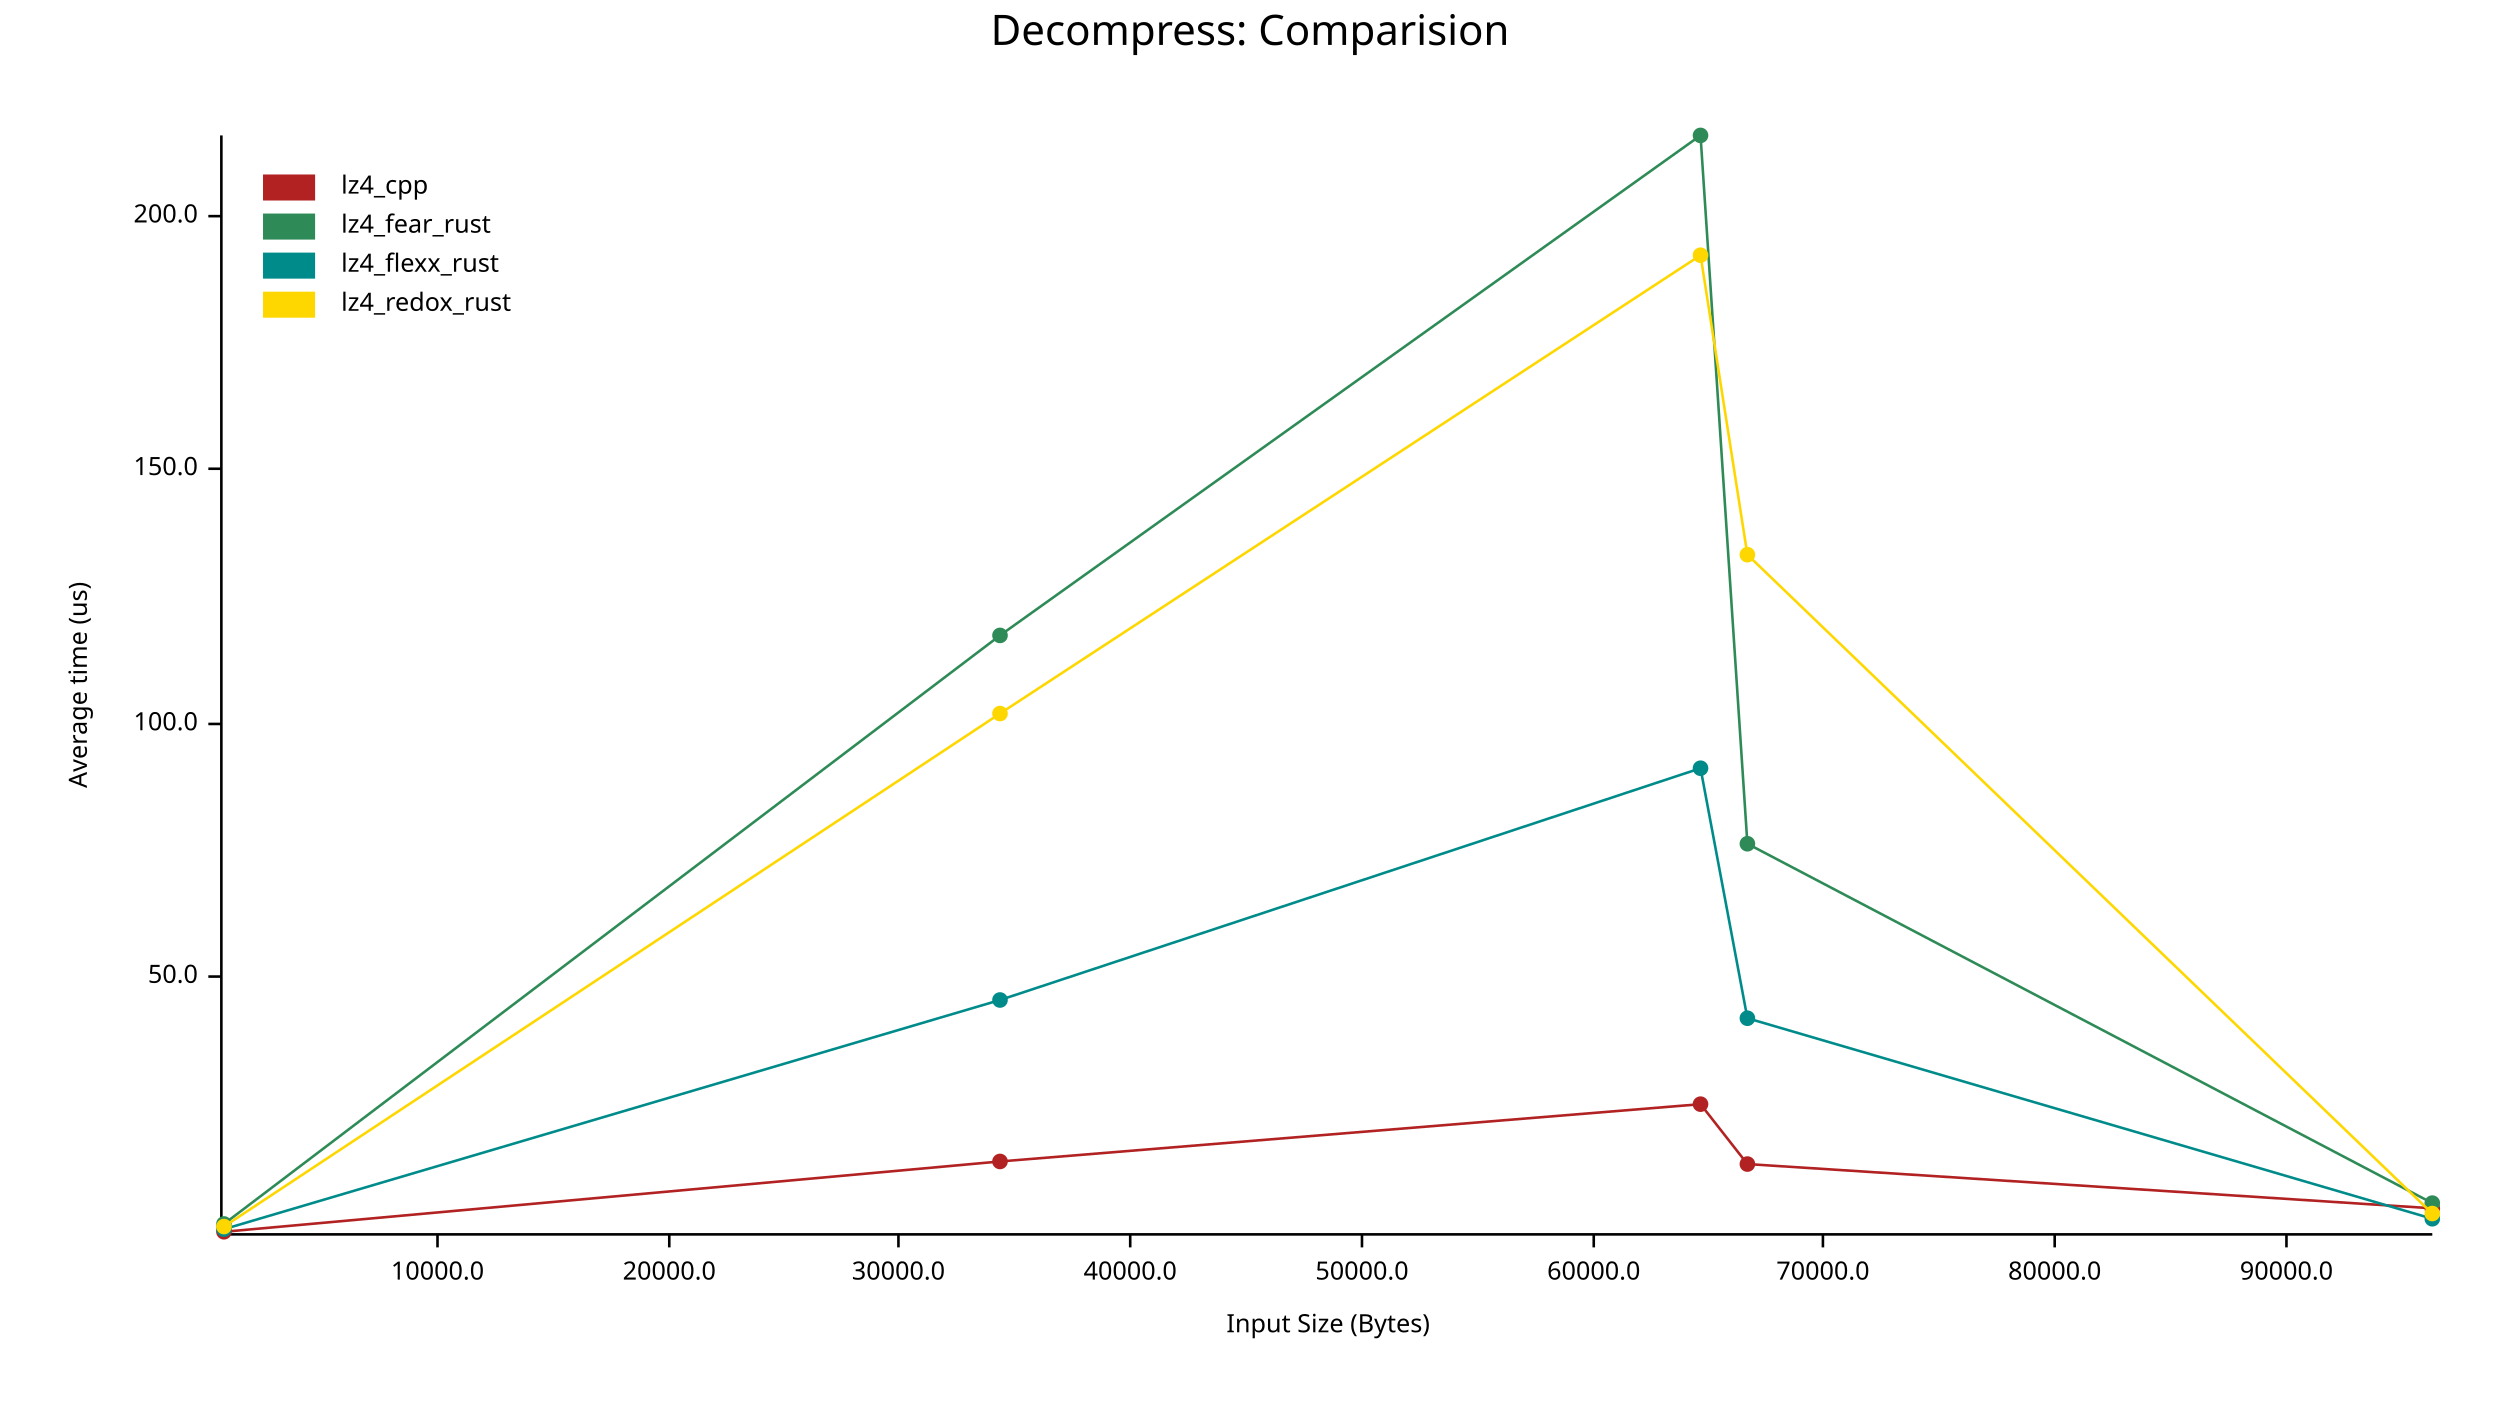
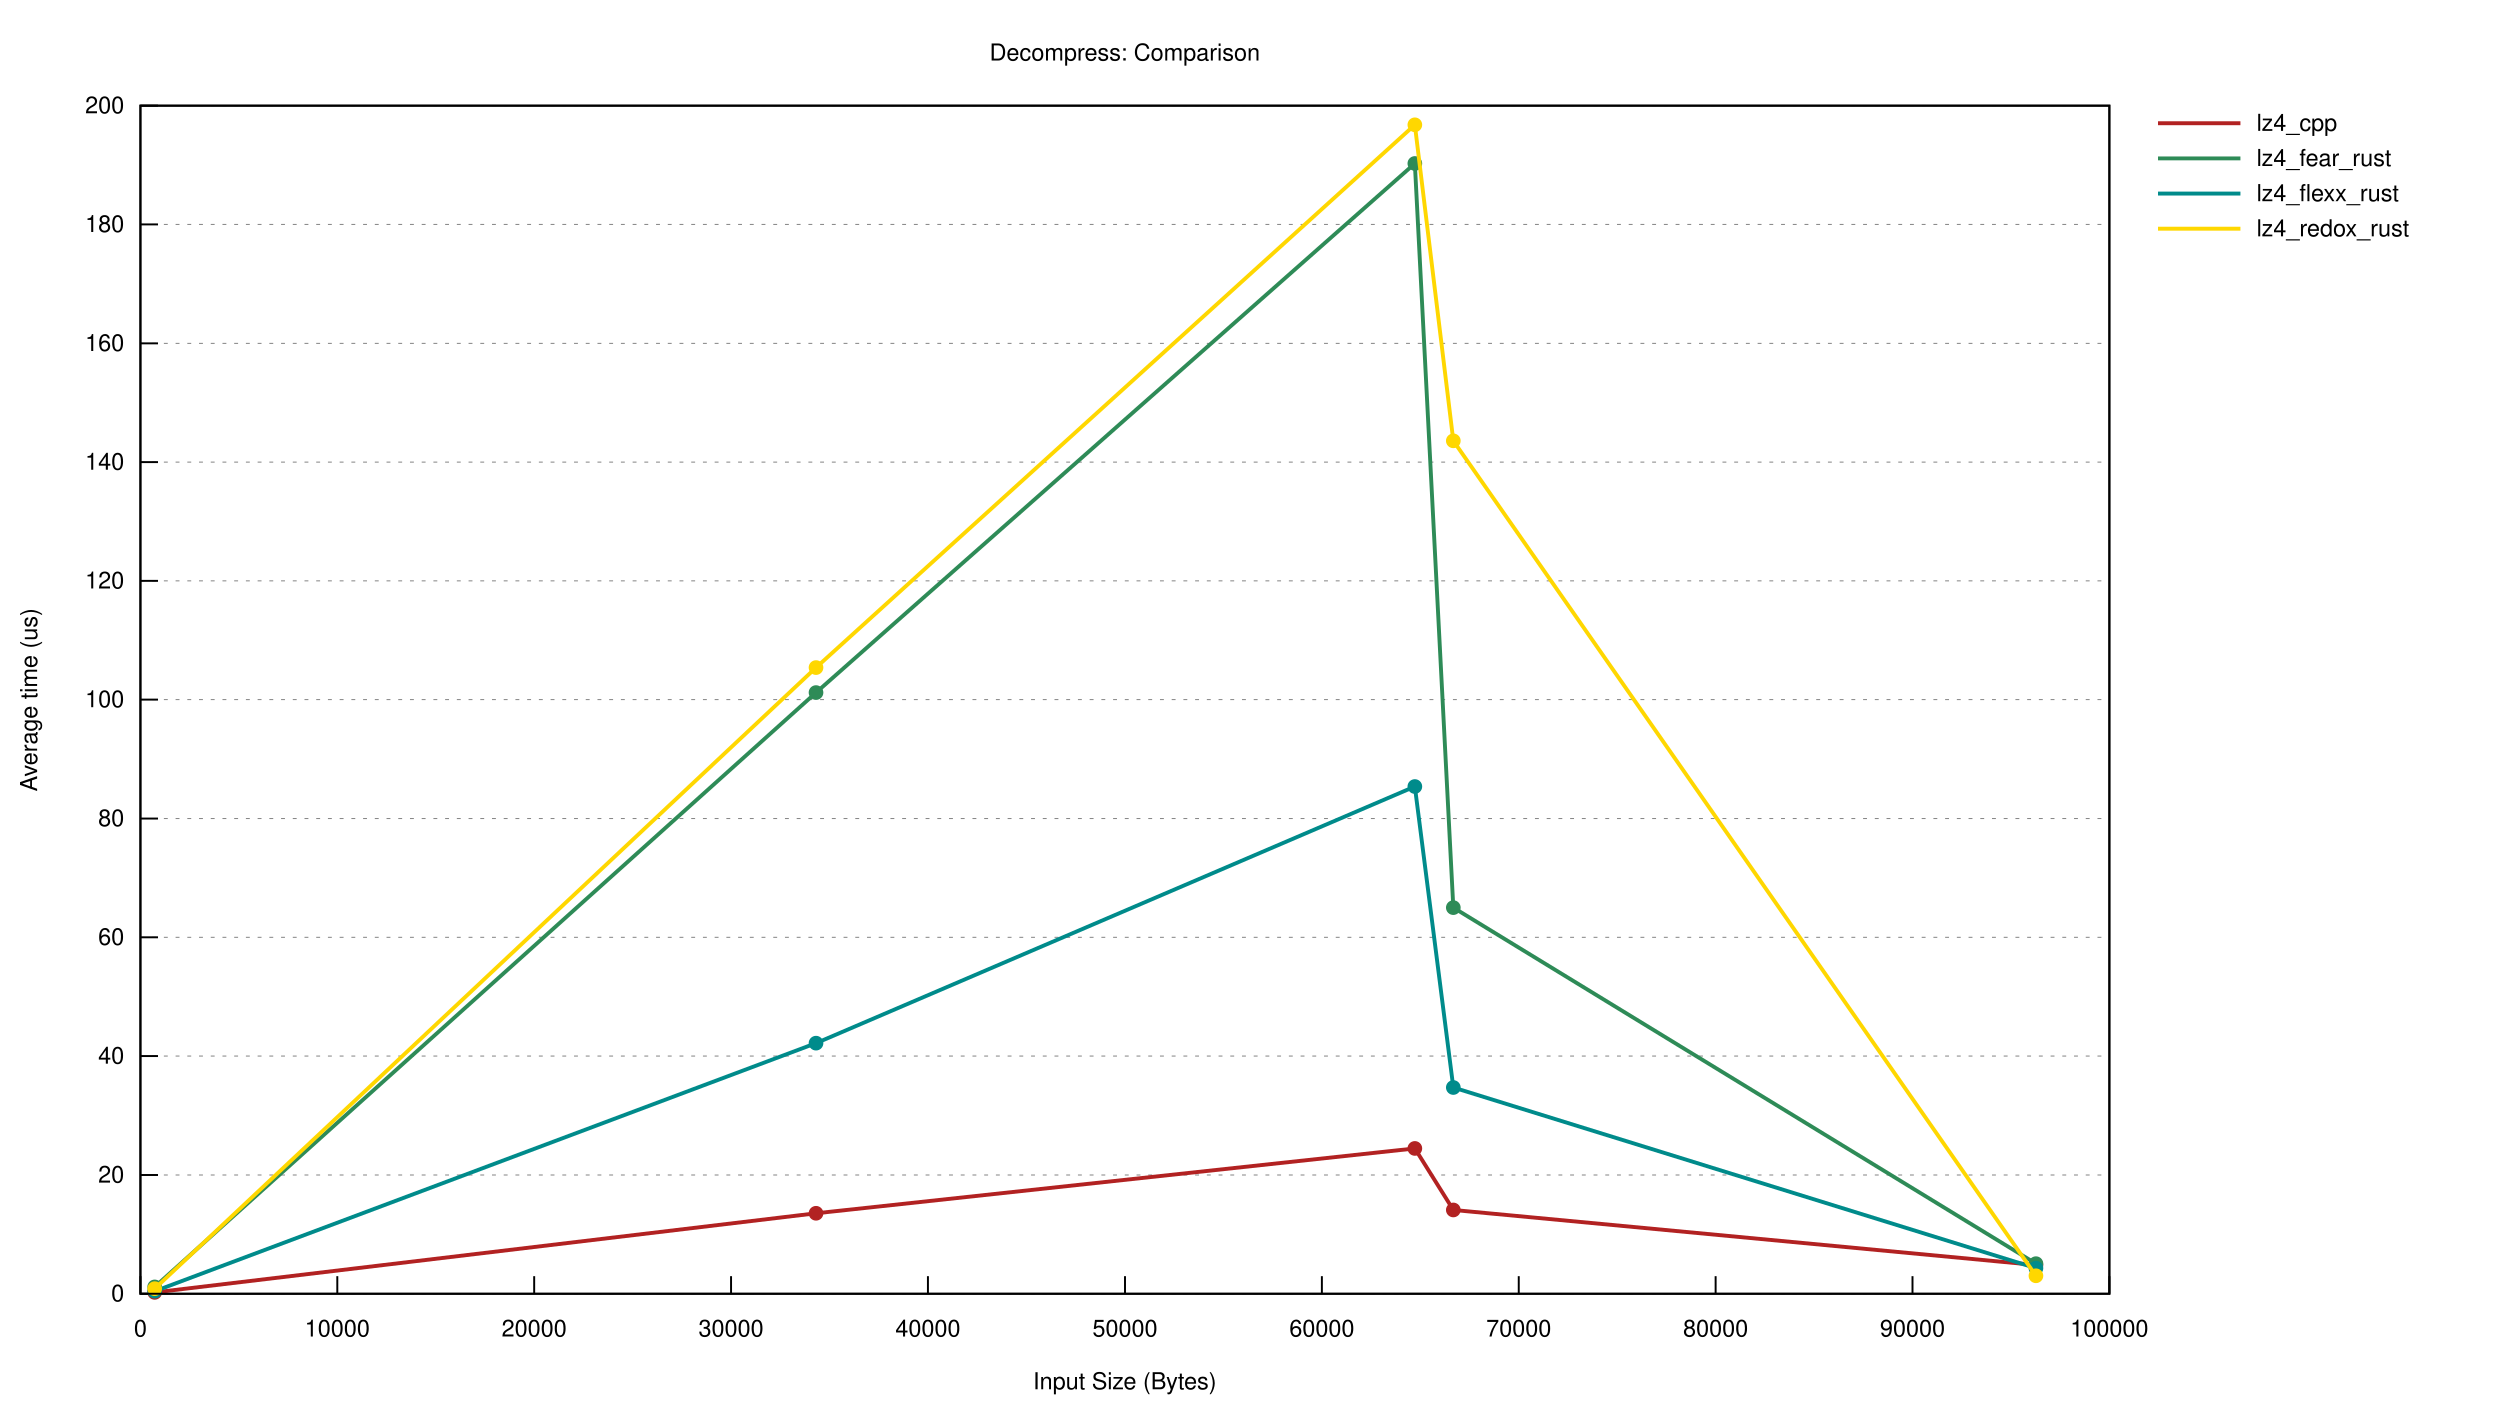
- <svg xmlns="http://www.w3.org/2000/svg" width="960" height="540" viewBox="0 0 960 540">
-   <text x="480" y="5" dy="0.76em" text-anchor="middle" font-family="sans-serif" font-size="16.129" opacity="1" fill="#000000">
- Decompress: Comparision
- </text>
-   <text x="26" y="263" dy="0.76em" text-anchor="middle" font-family="sans-serif" font-size="9.677" opacity="1" fill="#000000" transform="rotate(270, 26, 263)">
- Average time (us)
- </text>
-   <text x="510" y="514" dy="-0.5ex" text-anchor="middle" font-family="sans-serif" font-size="9.677" opacity="1" fill="#000000">
- Input Size (Bytes)
- </text>
-   <polyline fill="none" opacity="1" stroke="#000000" stroke-width="1" points="85,52 85,474 " />
-   <text x="76" y="375" dy="0.5ex" text-anchor="end" font-family="sans-serif" font-size="9.677" opacity="1" fill="#000000">
- 50.0
- </text>
-   <polyline fill="none" opacity="1" stroke="#000000" stroke-width="1" points="80,375 85,375 " />
-   <text x="76" y="278" dy="0.5ex" text-anchor="end" font-family="sans-serif" font-size="9.677" opacity="1" fill="#000000">
- 100.0
- </text>
-   <polyline fill="none" opacity="1" stroke="#000000" stroke-width="1" points="80,278 85,278 " />
-   <text x="76" y="180" dy="0.5ex" text-anchor="end" font-family="sans-serif" font-size="9.677" opacity="1" fill="#000000">
- 150.0
- </text>
-   <polyline fill="none" opacity="1" stroke="#000000" stroke-width="1" points="80,180 85,180 " />
-   <text x="76" y="83" dy="0.5ex" text-anchor="end" font-family="sans-serif" font-size="9.677" opacity="1" fill="#000000">
- 200.0
- </text>
-   <polyline fill="none" opacity="1" stroke="#000000" stroke-width="1" points="80,83 85,83 " />
-   <polyline fill="none" opacity="1" stroke="#000000" stroke-width="1" points="86,474 934,474 " />
-   <text x="168" y="484" dy="0.76em" text-anchor="middle" font-family="sans-serif" font-size="9.677" opacity="1" fill="#000000">
- 10000.0
- </text>
-   <polyline fill="none" opacity="1" stroke="#000000" stroke-width="1" points="168,474 168,479 " />
-   <text x="257" y="484" dy="0.76em" text-anchor="middle" font-family="sans-serif" font-size="9.677" opacity="1" fill="#000000">
- 20000.0
- </text>
-   <polyline fill="none" opacity="1" stroke="#000000" stroke-width="1" points="257,474 257,479 " />
-   <text x="345" y="484" dy="0.76em" text-anchor="middle" font-family="sans-serif" font-size="9.677" opacity="1" fill="#000000">
- 30000.0
- </text>
-   <polyline fill="none" opacity="1" stroke="#000000" stroke-width="1" points="345,474 345,479 " />
-   <text x="434" y="484" dy="0.76em" text-anchor="middle" font-family="sans-serif" font-size="9.677" opacity="1" fill="#000000">
- 40000.0
- </text>
-   <polyline fill="none" opacity="1" stroke="#000000" stroke-width="1" points="434,474 434,479 " />
-   <text x="523" y="484" dy="0.76em" text-anchor="middle" font-family="sans-serif" font-size="9.677" opacity="1" fill="#000000">
- 50000.0
- </text>
-   <polyline fill="none" opacity="1" stroke="#000000" stroke-width="1" points="523,474 523,479 " />
-   <text x="612" y="484" dy="0.76em" text-anchor="middle" font-family="sans-serif" font-size="9.677" opacity="1" fill="#000000">
- 60000.0
- </text>
-   <polyline fill="none" opacity="1" stroke="#000000" stroke-width="1" points="612,474 612,479 " />
-   <text x="700" y="484" dy="0.76em" text-anchor="middle" font-family="sans-serif" font-size="9.677" opacity="1" fill="#000000">
- 70000.0
- </text>
-   <polyline fill="none" opacity="1" stroke="#000000" stroke-width="1" points="700,474 700,479 " />
-   <text x="789" y="484" dy="0.76em" text-anchor="middle" font-family="sans-serif" font-size="9.677" opacity="1" fill="#000000">
- 80000.0
- </text>
-   <polyline fill="none" opacity="1" stroke="#000000" stroke-width="1" points="789,474 789,479 " />
-   <text x="878" y="484" dy="0.76em" text-anchor="middle" font-family="sans-serif" font-size="9.677" opacity="1" fill="#000000">
- 90000.0
- </text>
-   <polyline fill="none" opacity="1" stroke="#000000" stroke-width="1" points="878,474 878,479 " />
-   <circle cx="86" cy="473" r="3" opacity="1" fill="#B22222" stroke="none" />
-   <circle cx="384" cy="446" r="3" opacity="1" fill="#B22222" stroke="none" />
-   <circle cx="653" cy="424" r="3" opacity="1" fill="#B22222" stroke="none" />
-   <circle cx="671" cy="447" r="3" opacity="1" fill="#B22222" stroke="none" />
-   <circle cx="934" cy="464" r="3" opacity="1" fill="#B22222" stroke="none" />
-   <polyline fill="none" opacity="1" stroke="#B22222" stroke-width="1" points="86,473 384,446 653,424 671,447 934,464 " />
-   <circle cx="86" cy="470" r="3" opacity="1" fill="#2E8B57" stroke="none" />
-   <circle cx="384" cy="244" r="3" opacity="1" fill="#2E8B57" stroke="none" />
-   <circle cx="653" cy="52" r="3" opacity="1" fill="#2E8B57" stroke="none" />
-   <circle cx="671" cy="324" r="3" opacity="1" fill="#2E8B57" stroke="none" />
-   <circle cx="934" cy="462" r="3" opacity="1" fill="#2E8B57" stroke="none" />
-   <polyline fill="none" opacity="1" stroke="#2E8B57" stroke-width="1" points="86,470 384,244 653,52 671,324 934,462 " />
-   <circle cx="86" cy="472" r="3" opacity="1" fill="#008B8B" stroke="none" />
-   <circle cx="384" cy="384" r="3" opacity="1" fill="#008B8B" stroke="none" />
-   <circle cx="653" cy="295" r="3" opacity="1" fill="#008B8B" stroke="none" />
-   <circle cx="671" cy="391" r="3" opacity="1" fill="#008B8B" stroke="none" />
-   <circle cx="934" cy="468" r="3" opacity="1" fill="#008B8B" stroke="none" />
-   <polyline fill="none" opacity="1" stroke="#008B8B" stroke-width="1" points="86,472 384,384 653,295 671,391 934,468 " />
-   <circle cx="86" cy="471" r="3" opacity="1" fill="#FFD700" stroke="none" />
-   <circle cx="384" cy="274" r="3" opacity="1" fill="#FFD700" stroke="none" />
-   <circle cx="653" cy="98" r="3" opacity="1" fill="#FFD700" stroke="none" />
-   <circle cx="671" cy="213" r="3" opacity="1" fill="#FFD700" stroke="none" />
-   <circle cx="934" cy="466" r="3" opacity="1" fill="#FFD700" stroke="none" />
-   <polyline fill="none" opacity="1" stroke="#FFD700" stroke-width="1" points="86,471 384,274 653,98 671,213 934,466 " />
-   <text x="131" y="67" dy="0.76em" text-anchor="start" font-family="sans-serif" font-size="9.677" opacity="1" fill="#000000">
- lz4_cpp
- </text>
-   <text x="131" y="82" dy="0.76em" text-anchor="start" font-family="sans-serif" font-size="9.677" opacity="1" fill="#000000">
- lz4_fear_rust
- </text>
-   <text x="131" y="97" dy="0.76em" text-anchor="start" font-family="sans-serif" font-size="9.677" opacity="1" fill="#000000">
- lz4_flexx_rust
- </text>
-   <text x="131" y="112" dy="0.76em" text-anchor="start" font-family="sans-serif" font-size="9.677" opacity="1" fill="#000000">
- lz4_redox_rust
- </text>
-   <rect x="101" y="67" width="20" height="10" opacity="1" fill="#B22222" stroke="none" />
-   <rect x="101" y="82" width="20" height="10" opacity="1" fill="#2E8B57" stroke="none" />
-   <rect x="101" y="97" width="20" height="10" opacity="1" fill="#008B8B" stroke="none" />
-   <rect x="101" y="112" width="20" height="10" opacity="1" fill="#FFD700" stroke="none" />
+ <svg xmlns="http://www.w3.org/2000/svg" xmlns:xlink="http://www.w3.org/1999/xlink" viewBox="0 0 1280 720">
+   <g id="gnuplot_canvas">
+     <rect x="0" y="0" width="1280" height="720" fill="none" />
+     <defs>
+       <circle id="gpDot" r="0.5" stroke-width="0.5" stroke="currentColor" />
+       <path id="gpPt0" stroke-width="0.222" stroke="currentColor" d="M-1,0 h2 M0,-1 v2" />
+       <path id="gpPt1" stroke-width="0.222" stroke="currentColor" d="M-1,-1 L1,1 M1,-1 L-1,1" />
+       <path id="gpPt2" stroke-width="0.222" stroke="currentColor" d="M-1,0 L1,0 M0,-1 L0,1 M-1,-1 L1,1 M-1,1 L1,-1" />
+       <rect id="gpPt3" stroke-width="0.222" stroke="currentColor" x="-1" y="-1" width="2" height="2" />
+       <rect id="gpPt4" stroke-width="0.222" stroke="currentColor" fill="currentColor" x="-1" y="-1" width="2" height="2" />
+       <circle id="gpPt5" stroke-width="0.222" stroke="currentColor" cx="0" cy="0" r="1" />
+       <use xlink:href="#gpPt5" id="gpPt6" fill="currentColor" stroke="none" />
+       <path id="gpPt7" stroke-width="0.222" stroke="currentColor" d="M0,-1.33 L-1.33,0.67 L1.33,0.67 z" />
+       <use xlink:href="#gpPt7" id="gpPt8" fill="currentColor" stroke="none" />
+       <use xlink:href="#gpPt7" id="gpPt9" stroke="currentColor" transform="rotate(180)" />
+       <use xlink:href="#gpPt9" id="gpPt10" fill="currentColor" stroke="none" />
+       <use xlink:href="#gpPt3" id="gpPt11" stroke="currentColor" transform="rotate(45)" />
+       <use xlink:href="#gpPt11" id="gpPt12" fill="currentColor" stroke="none" />
+       <path id="gpPt13" stroke-width="0.222" stroke="currentColor" d="M0,1.330 L1.265,0.411 L0.782,-1.067 L-0.782,-1.076 L-1.265,0.411 z" />
+       <use xlink:href="#gpPt13" id="gpPt14" fill="currentColor" stroke="none" />
+       <filter id="textbox" filterUnits="objectBoundingBox" x="0" y="0" height="1" width="1">
+         <feFlood flood-color="white" flood-opacity="1" result="bgnd" />
+         <feComposite in="SourceGraphic" in2="bgnd" operator="atop" />
+       </filter>
+       <filter id="greybox" filterUnits="objectBoundingBox" x="0" y="0" height="1" width="1">
+         <feFlood flood-color="lightgrey" flood-opacity="1" result="grey" />
+         <feComposite in="SourceGraphic" in2="grey" operator="atop" />
+       </filter>
+     </defs>
+     <g fill="none" color="white" stroke="currentColor" stroke-width="1.00" stroke-linecap="butt" stroke-linejoin="miter">
+ </g>
+     <g fill="none" color="black" stroke="currentColor" stroke-width="1.00" stroke-linecap="butt" stroke-linejoin="miter">
+ </g>
+     <g fill="none" color="black" stroke="black" stroke-width="0.50" stroke-linecap="butt" stroke-linejoin="miter">
+ </g>
+     <g fill="none" color="gray" stroke="currentColor" stroke-width="0.50" stroke-linecap="butt" stroke-linejoin="miter">
+       <path stroke="gray" stroke-dasharray="2,4" class="gridline" d="M71.9,662.4 L1080.0,662.4  " />
+     </g>
+     <g fill="none" color="gray" stroke="gray" stroke-width="1.00" stroke-linecap="butt" stroke-linejoin="miter">
+ </g>
+     <g fill="none" color="black" stroke="currentColor" stroke-width="1.00" stroke-linecap="butt" stroke-linejoin="miter">
+       <path stroke="black" d="M71.9,662.4 L80.9,662.4  " />
+       <g transform="translate(63.6,666.3)" stroke="none" fill="black" font-family="Helvetica" font-size="12.00" text-anchor="end">
+         <text>
+           <tspan font-family="Helvetica"> 0</tspan>
+         </text>
+       </g>
+     </g>
+     <g fill="none" color="black" stroke="currentColor" stroke-width="1.00" stroke-linecap="butt" stroke-linejoin="miter">
+ </g>
+     <g fill="none" color="black" stroke="black" stroke-width="0.50" stroke-linecap="butt" stroke-linejoin="miter">
+ </g>
+     <g fill="none" color="gray" stroke="currentColor" stroke-width="0.50" stroke-linecap="butt" stroke-linejoin="miter">
+       <path stroke="gray" stroke-dasharray="2,4" class="gridline" d="M71.9,601.6 L1080.0,601.6  " />
+     </g>
+     <g fill="none" color="gray" stroke="gray" stroke-width="1.00" stroke-linecap="butt" stroke-linejoin="miter">
+ </g>
+     <g fill="none" color="black" stroke="currentColor" stroke-width="1.00" stroke-linecap="butt" stroke-linejoin="miter">
+       <path stroke="black" d="M71.9,601.6 L80.9,601.6  " />
+       <g transform="translate(63.6,605.5)" stroke="none" fill="black" font-family="Helvetica" font-size="12.00" text-anchor="end">
+         <text>
+           <tspan font-family="Helvetica"> 20</tspan>
+         </text>
+       </g>
+     </g>
+     <g fill="none" color="black" stroke="currentColor" stroke-width="1.00" stroke-linecap="butt" stroke-linejoin="miter">
+ </g>
+     <g fill="none" color="black" stroke="black" stroke-width="0.50" stroke-linecap="butt" stroke-linejoin="miter">
+ </g>
+     <g fill="none" color="gray" stroke="currentColor" stroke-width="0.50" stroke-linecap="butt" stroke-linejoin="miter">
+       <path stroke="gray" stroke-dasharray="2,4" class="gridline" d="M71.9,540.7 L1080.0,540.7  " />
+     </g>
+     <g fill="none" color="gray" stroke="gray" stroke-width="1.00" stroke-linecap="butt" stroke-linejoin="miter">
+ </g>
+     <g fill="none" color="black" stroke="currentColor" stroke-width="1.00" stroke-linecap="butt" stroke-linejoin="miter">
+       <path stroke="black" d="M71.9,540.7 L80.9,540.7  " />
+       <g transform="translate(63.6,544.6)" stroke="none" fill="black" font-family="Helvetica" font-size="12.00" text-anchor="end">
+         <text>
+           <tspan font-family="Helvetica"> 40</tspan>
+         </text>
+       </g>
+     </g>
+     <g fill="none" color="black" stroke="currentColor" stroke-width="1.00" stroke-linecap="butt" stroke-linejoin="miter">
+ </g>
+     <g fill="none" color="black" stroke="black" stroke-width="0.50" stroke-linecap="butt" stroke-linejoin="miter">
+ </g>
+     <g fill="none" color="gray" stroke="currentColor" stroke-width="0.50" stroke-linecap="butt" stroke-linejoin="miter">
+       <path stroke="gray" stroke-dasharray="2,4" class="gridline" d="M71.9,479.9 L1080.0,479.9  " />
+     </g>
+     <g fill="none" color="gray" stroke="gray" stroke-width="1.00" stroke-linecap="butt" stroke-linejoin="miter">
+ </g>
+     <g fill="none" color="black" stroke="currentColor" stroke-width="1.00" stroke-linecap="butt" stroke-linejoin="miter">
+       <path stroke="black" d="M71.9,479.9 L80.9,479.9  " />
+       <g transform="translate(63.6,483.8)" stroke="none" fill="black" font-family="Helvetica" font-size="12.00" text-anchor="end">
+         <text>
+           <tspan font-family="Helvetica"> 60</tspan>
+         </text>
+       </g>
+     </g>
+     <g fill="none" color="black" stroke="currentColor" stroke-width="1.00" stroke-linecap="butt" stroke-linejoin="miter">
+ </g>
+     <g fill="none" color="black" stroke="black" stroke-width="0.50" stroke-linecap="butt" stroke-linejoin="miter">
+ </g>
+     <g fill="none" color="gray" stroke="currentColor" stroke-width="0.50" stroke-linecap="butt" stroke-linejoin="miter">
+       <path stroke="gray" stroke-dasharray="2,4" class="gridline" d="M71.9,419.1 L1080.0,419.1  " />
+     </g>
+     <g fill="none" color="gray" stroke="gray" stroke-width="1.00" stroke-linecap="butt" stroke-linejoin="miter">
+ </g>
+     <g fill="none" color="black" stroke="currentColor" stroke-width="1.00" stroke-linecap="butt" stroke-linejoin="miter">
+       <path stroke="black" d="M71.9,419.1 L80.9,419.1  " />
+       <g transform="translate(63.6,423.0)" stroke="none" fill="black" font-family="Helvetica" font-size="12.00" text-anchor="end">
+         <text>
+           <tspan font-family="Helvetica"> 80</tspan>
+         </text>
+       </g>
+     </g>
+     <g fill="none" color="black" stroke="currentColor" stroke-width="1.00" stroke-linecap="butt" stroke-linejoin="miter">
+ </g>
+     <g fill="none" color="black" stroke="black" stroke-width="0.50" stroke-linecap="butt" stroke-linejoin="miter">
+ </g>
+     <g fill="none" color="gray" stroke="currentColor" stroke-width="0.50" stroke-linecap="butt" stroke-linejoin="miter">
+       <path stroke="gray" stroke-dasharray="2,4" class="gridline" d="M71.9,358.2 L1080.0,358.2  " />
+     </g>
+     <g fill="none" color="gray" stroke="gray" stroke-width="1.00" stroke-linecap="butt" stroke-linejoin="miter">
+ </g>
+     <g fill="none" color="black" stroke="currentColor" stroke-width="1.00" stroke-linecap="butt" stroke-linejoin="miter">
+       <path stroke="black" d="M71.9,358.2 L80.9,358.2  " />
+       <g transform="translate(63.6,362.1)" stroke="none" fill="black" font-family="Helvetica" font-size="12.00" text-anchor="end">
+         <text>
+           <tspan font-family="Helvetica"> 100</tspan>
+         </text>
+       </g>
+     </g>
+     <g fill="none" color="black" stroke="currentColor" stroke-width="1.00" stroke-linecap="butt" stroke-linejoin="miter">
+ </g>
+     <g fill="none" color="black" stroke="black" stroke-width="0.50" stroke-linecap="butt" stroke-linejoin="miter">
+ </g>
+     <g fill="none" color="gray" stroke="currentColor" stroke-width="0.50" stroke-linecap="butt" stroke-linejoin="miter">
+       <path stroke="gray" stroke-dasharray="2,4" class="gridline" d="M71.9,297.4 L1080.0,297.4  " />
+     </g>
+     <g fill="none" color="gray" stroke="gray" stroke-width="1.00" stroke-linecap="butt" stroke-linejoin="miter">
+ </g>
+     <g fill="none" color="black" stroke="currentColor" stroke-width="1.00" stroke-linecap="butt" stroke-linejoin="miter">
+       <path stroke="black" d="M71.9,297.4 L80.9,297.4  " />
+       <g transform="translate(63.6,301.3)" stroke="none" fill="black" font-family="Helvetica" font-size="12.00" text-anchor="end">
+         <text>
+           <tspan font-family="Helvetica"> 120</tspan>
+         </text>
+       </g>
+     </g>
+     <g fill="none" color="black" stroke="currentColor" stroke-width="1.00" stroke-linecap="butt" stroke-linejoin="miter">
+ </g>
+     <g fill="none" color="black" stroke="black" stroke-width="0.50" stroke-linecap="butt" stroke-linejoin="miter">
+ </g>
+     <g fill="none" color="gray" stroke="currentColor" stroke-width="0.50" stroke-linecap="butt" stroke-linejoin="miter">
+       <path stroke="gray" stroke-dasharray="2,4" class="gridline" d="M71.9,236.6 L1080.0,236.6  " />
+     </g>
+     <g fill="none" color="gray" stroke="gray" stroke-width="1.00" stroke-linecap="butt" stroke-linejoin="miter">
+ </g>
+     <g fill="none" color="black" stroke="currentColor" stroke-width="1.00" stroke-linecap="butt" stroke-linejoin="miter">
+       <path stroke="black" d="M71.9,236.6 L80.9,236.6  " />
+       <g transform="translate(63.6,240.5)" stroke="none" fill="black" font-family="Helvetica" font-size="12.00" text-anchor="end">
+         <text>
+           <tspan font-family="Helvetica"> 140</tspan>
+         </text>
+       </g>
+     </g>
+     <g fill="none" color="black" stroke="currentColor" stroke-width="1.00" stroke-linecap="butt" stroke-linejoin="miter">
+ </g>
+     <g fill="none" color="black" stroke="black" stroke-width="0.50" stroke-linecap="butt" stroke-linejoin="miter">
+ </g>
+     <g fill="none" color="gray" stroke="currentColor" stroke-width="0.50" stroke-linecap="butt" stroke-linejoin="miter">
+       <path stroke="gray" stroke-dasharray="2,4" class="gridline" d="M71.9,175.8 L1080.0,175.8  " />
+     </g>
+     <g fill="none" color="gray" stroke="gray" stroke-width="1.00" stroke-linecap="butt" stroke-linejoin="miter">
+ </g>
+     <g fill="none" color="black" stroke="currentColor" stroke-width="1.00" stroke-linecap="butt" stroke-linejoin="miter">
+       <path stroke="black" d="M71.9,175.8 L80.9,175.8  " />
+       <g transform="translate(63.6,179.7)" stroke="none" fill="black" font-family="Helvetica" font-size="12.00" text-anchor="end">
+         <text>
+           <tspan font-family="Helvetica"> 160</tspan>
+         </text>
+       </g>
+     </g>
+     <g fill="none" color="black" stroke="currentColor" stroke-width="1.00" stroke-linecap="butt" stroke-linejoin="miter">
+ </g>
+     <g fill="none" color="black" stroke="black" stroke-width="0.50" stroke-linecap="butt" stroke-linejoin="miter">
+ </g>
+     <g fill="none" color="gray" stroke="currentColor" stroke-width="0.50" stroke-linecap="butt" stroke-linejoin="miter">
+       <path stroke="gray" stroke-dasharray="2,4" class="gridline" d="M71.9,114.9 L1080.0,114.9  " />
+     </g>
+     <g fill="none" color="gray" stroke="gray" stroke-width="1.00" stroke-linecap="butt" stroke-linejoin="miter">
+ </g>
+     <g fill="none" color="black" stroke="currentColor" stroke-width="1.00" stroke-linecap="butt" stroke-linejoin="miter">
+       <path stroke="black" d="M71.9,114.9 L80.9,114.9  " />
+       <g transform="translate(63.6,118.8)" stroke="none" fill="black" font-family="Helvetica" font-size="12.00" text-anchor="end">
+         <text>
+           <tspan font-family="Helvetica"> 180</tspan>
+         </text>
+       </g>
+     </g>
+     <g fill="none" color="black" stroke="currentColor" stroke-width="1.00" stroke-linecap="butt" stroke-linejoin="miter">
+ </g>
+     <g fill="none" color="black" stroke="black" stroke-width="0.50" stroke-linecap="butt" stroke-linejoin="miter">
+ </g>
+     <g fill="none" color="gray" stroke="currentColor" stroke-width="0.50" stroke-linecap="butt" stroke-linejoin="miter">
+       <path stroke="gray" stroke-dasharray="2,4" class="gridline" d="M71.9,54.1 L1080.0,54.1  " />
+     </g>
+     <g fill="none" color="gray" stroke="gray" stroke-width="1.00" stroke-linecap="butt" stroke-linejoin="miter">
+ </g>
+     <g fill="none" color="black" stroke="currentColor" stroke-width="1.00" stroke-linecap="butt" stroke-linejoin="miter">
+       <path stroke="black" d="M71.9,54.1 L80.9,54.1  " />
+       <g transform="translate(63.6,58.0)" stroke="none" fill="black" font-family="Helvetica" font-size="12.00" text-anchor="end">
+         <text>
+           <tspan font-family="Helvetica"> 200</tspan>
+         </text>
+       </g>
+     </g>
+     <g fill="none" color="black" stroke="currentColor" stroke-width="1.00" stroke-linecap="butt" stroke-linejoin="miter">
+       <path stroke="black" d="M71.9,662.4 L71.9,653.4  " />
+       <g transform="translate(71.9,684.3)" stroke="none" fill="black" font-family="Helvetica" font-size="12.00" text-anchor="middle">
+         <text>
+           <tspan font-family="Helvetica"> 0</tspan>
+         </text>
+       </g>
+     </g>
+     <g fill="none" color="black" stroke="currentColor" stroke-width="1.00" stroke-linecap="butt" stroke-linejoin="miter">
+       <path stroke="black" d="M172.7,662.4 L172.7,653.4  " />
+       <g transform="translate(172.7,684.3)" stroke="none" fill="black" font-family="Helvetica" font-size="12.00" text-anchor="middle">
+         <text>
+           <tspan font-family="Helvetica"> 10000</tspan>
+         </text>
+       </g>
+     </g>
+     <g fill="none" color="black" stroke="currentColor" stroke-width="1.00" stroke-linecap="butt" stroke-linejoin="miter">
+       <path stroke="black" d="M273.5,662.4 L273.5,653.4  " />
+       <g transform="translate(273.5,684.3)" stroke="none" fill="black" font-family="Helvetica" font-size="12.00" text-anchor="middle">
+         <text>
+           <tspan font-family="Helvetica"> 20000</tspan>
+         </text>
+       </g>
+     </g>
+     <g fill="none" color="black" stroke="currentColor" stroke-width="1.00" stroke-linecap="butt" stroke-linejoin="miter">
+       <path stroke="black" d="M374.3,662.4 L374.3,653.4  " />
+       <g transform="translate(374.3,684.3)" stroke="none" fill="black" font-family="Helvetica" font-size="12.00" text-anchor="middle">
+         <text>
+           <tspan font-family="Helvetica"> 30000</tspan>
+         </text>
+       </g>
+     </g>
+     <g fill="none" color="black" stroke="currentColor" stroke-width="1.00" stroke-linecap="butt" stroke-linejoin="miter">
+       <path stroke="black" d="M475.1,662.4 L475.1,653.4  " />
+       <g transform="translate(475.1,684.3)" stroke="none" fill="black" font-family="Helvetica" font-size="12.00" text-anchor="middle">
+         <text>
+           <tspan font-family="Helvetica"> 40000</tspan>
+         </text>
+       </g>
+     </g>
+     <g fill="none" color="black" stroke="currentColor" stroke-width="1.00" stroke-linecap="butt" stroke-linejoin="miter">
+       <path stroke="black" d="M576.0,662.4 L576.0,653.4  " />
+       <g transform="translate(576.0,684.3)" stroke="none" fill="black" font-family="Helvetica" font-size="12.00" text-anchor="middle">
+         <text>
+           <tspan font-family="Helvetica"> 50000</tspan>
+         </text>
+       </g>
+     </g>
+     <g fill="none" color="black" stroke="currentColor" stroke-width="1.00" stroke-linecap="butt" stroke-linejoin="miter">
+       <path stroke="black" d="M676.8,662.4 L676.8,653.4  " />
+       <g transform="translate(676.8,684.3)" stroke="none" fill="black" font-family="Helvetica" font-size="12.00" text-anchor="middle">
+         <text>
+           <tspan font-family="Helvetica"> 60000</tspan>
+         </text>
+       </g>
+     </g>
+     <g fill="none" color="black" stroke="currentColor" stroke-width="1.00" stroke-linecap="butt" stroke-linejoin="miter">
+       <path stroke="black" d="M777.6,662.4 L777.6,653.4  " />
+       <g transform="translate(777.6,684.3)" stroke="none" fill="black" font-family="Helvetica" font-size="12.00" text-anchor="middle">
+         <text>
+           <tspan font-family="Helvetica"> 70000</tspan>
+         </text>
+       </g>
+     </g>
+     <g fill="none" color="black" stroke="currentColor" stroke-width="1.00" stroke-linecap="butt" stroke-linejoin="miter">
+       <path stroke="black" d="M878.4,662.4 L878.4,653.4  " />
+       <g transform="translate(878.4,684.3)" stroke="none" fill="black" font-family="Helvetica" font-size="12.00" text-anchor="middle">
+         <text>
+           <tspan font-family="Helvetica"> 80000</tspan>
+         </text>
+       </g>
+     </g>
+     <g fill="none" color="black" stroke="currentColor" stroke-width="1.00" stroke-linecap="butt" stroke-linejoin="miter">
+       <path stroke="black" d="M979.2,662.4 L979.2,653.4  " />
+       <g transform="translate(979.2,684.3)" stroke="none" fill="black" font-family="Helvetica" font-size="12.00" text-anchor="middle">
+         <text>
+           <tspan font-family="Helvetica"> 90000</tspan>
+         </text>
+       </g>
+     </g>
+     <g fill="none" color="black" stroke="currentColor" stroke-width="1.00" stroke-linecap="butt" stroke-linejoin="miter">
+       <path stroke="black" d="M1080.0,662.4 L1080.0,653.4  " />
+       <g transform="translate(1080.0,684.3)" stroke="none" fill="black" font-family="Helvetica" font-size="12.00" text-anchor="middle">
+         <text>
+           <tspan font-family="Helvetica"> 100000</tspan>
+         </text>
+       </g>
+     </g>
+     <g fill="none" color="black" stroke="currentColor" stroke-width="1.00" stroke-linecap="butt" stroke-linejoin="miter">
+ </g>
+     <g fill="none" color="black" stroke="currentColor" stroke-width="1.00" stroke-linecap="butt" stroke-linejoin="miter">
+       <path stroke="black" d="M71.9,54.1 L71.9,662.4 L1080.0,662.4 L1080.0,54.1 L71.9,54.1 Z  " />
+     </g>
+     <g fill="none" color="black" stroke="currentColor" stroke-width="1.00" stroke-linecap="butt" stroke-linejoin="miter">
+       <g transform="translate(19.0,358.3) rotate(270)" stroke="none" fill="black" font-family="Helvetica" font-size="12.00" text-anchor="middle">
+         <text>
+           <tspan font-family="Helvetica">Average time (us)</tspan>
+         </text>
+       </g>
+     </g>
+     <g fill="none" color="black" stroke="currentColor" stroke-width="1.00" stroke-linecap="butt" stroke-linejoin="miter">
+       <g transform="translate(575.9,711.3)" stroke="none" fill="black" font-family="Helvetica" font-size="12.00" text-anchor="middle">
+         <text>
+           <tspan font-family="Helvetica">Input Size (Bytes)</tspan>
+         </text>
+       </g>
+     </g>
+     <g fill="none" color="black" stroke="currentColor" stroke-width="1.00" stroke-linecap="butt" stroke-linejoin="miter">
+       <g transform="translate(575.9,31.0)" stroke="none" fill="black" font-family="Helvetica" font-size="12.00" text-anchor="middle">
+         <text>
+           <tspan font-family="Helvetica">Decompress: Comparison</tspan>
+         </text>
+       </g>
+     </g>
+     <g fill="none" color="black" stroke="currentColor" stroke-width="1.00" stroke-linecap="butt" stroke-linejoin="miter">
+ </g>
+     <g id="gnuplot_plot_1">
+       <g fill="none" color="white" stroke="currentColor" stroke-width="2.00" stroke-linecap="butt" stroke-linejoin="miter">
+ </g>
+       <g fill="none" color="black" stroke="currentColor" stroke-width="2.00" stroke-linecap="butt" stroke-linejoin="miter">
+         <g transform="translate(1155.4,67.0)" stroke="none" fill="black" font-family="Helvetica" font-size="12.00" text-anchor="start">
+           <text>
+             <tspan font-family="Helvetica">lz4_cpp</tspan>
+           </text>
+         </g>
+       </g>
+       <g fill="none" color="black" stroke="currentColor" stroke-width="2.00" stroke-linecap="butt" stroke-linejoin="miter">
+         <path stroke="rgb(178,  34,  34)" d="M1104.9,63.1 L1147.1,63.1 M79.2,661.7 L417.8,621.2 L724.4,588.0 L744.1,619.5 L1042.4,647.7  " />
+       </g>
+     </g>
+     <g id="gnuplot_plot_2">
+       <g fill="none" color="white" stroke="rgb(178,  34,  34)" stroke-width="1.00" stroke-linecap="butt" stroke-linejoin="miter">
+ </g>
+       <g fill="none" color="black" stroke="currentColor" stroke-width="1.00" stroke-linecap="butt" stroke-linejoin="miter">
+         <use xlink:href="#gpPt6" transform="translate(79.2,661.7) scale(3.38)" color="rgb(178,  34,  34)" />
+         <use xlink:href="#gpPt6" transform="translate(417.8,621.2) scale(3.38)" color="rgb(178,  34,  34)" />
+         <use xlink:href="#gpPt6" transform="translate(724.4,588.0) scale(3.38)" color="rgb(178,  34,  34)" />
+         <use xlink:href="#gpPt6" transform="translate(744.1,619.5) scale(3.38)" color="rgb(178,  34,  34)" />
+         <use xlink:href="#gpPt6" transform="translate(1042.4,647.7) scale(3.38)" color="rgb(178,  34,  34)" />
+       </g>
+     </g>
+     <g id="gnuplot_plot_3">
+       <g fill="none" color="white" stroke="rgb(178,  34,  34)" stroke-width="2.00" stroke-linecap="butt" stroke-linejoin="miter">
+ </g>
+       <g fill="none" color="black" stroke="currentColor" stroke-width="2.00" stroke-linecap="butt" stroke-linejoin="miter">
+         <g transform="translate(1155.4,85.0)" stroke="none" fill="black" font-family="Helvetica" font-size="12.00" text-anchor="start">
+           <text>
+             <tspan font-family="Helvetica">lz4_fear_rust</tspan>
+           </text>
+         </g>
+       </g>
+       <g fill="none" color="black" stroke="currentColor" stroke-width="2.00" stroke-linecap="butt" stroke-linejoin="miter">
+         <path stroke="rgb( 46, 139,  87)" d="M1104.9,81.1 L1147.1,81.1 M79.2,658.9 L417.8,354.6 L724.4,83.7 L744.1,464.7 L1042.4,647.0  " />
+       </g>
+     </g>
+     <g id="gnuplot_plot_4">
+       <g fill="none" color="white" stroke="rgb( 46, 139,  87)" stroke-width="1.00" stroke-linecap="butt" stroke-linejoin="miter">
+ </g>
+       <g fill="none" color="black" stroke="currentColor" stroke-width="1.00" stroke-linecap="butt" stroke-linejoin="miter">
+         <use xlink:href="#gpPt6" transform="translate(79.2,658.9) scale(3.38)" color="rgb( 46, 139,  87)" />
+         <use xlink:href="#gpPt6" transform="translate(417.8,354.6) scale(3.38)" color="rgb( 46, 139,  87)" />
+         <use xlink:href="#gpPt6" transform="translate(724.4,83.7) scale(3.38)" color="rgb( 46, 139,  87)" />
+         <use xlink:href="#gpPt6" transform="translate(744.1,464.7) scale(3.38)" color="rgb( 46, 139,  87)" />
+         <use xlink:href="#gpPt6" transform="translate(1042.4,647.0) scale(3.38)" color="rgb( 46, 139,  87)" />
+       </g>
+     </g>
+     <g id="gnuplot_plot_5">
+       <g fill="none" color="white" stroke="rgb( 46, 139,  87)" stroke-width="2.00" stroke-linecap="butt" stroke-linejoin="miter">
+ </g>
+       <g fill="none" color="black" stroke="currentColor" stroke-width="2.00" stroke-linecap="butt" stroke-linejoin="miter">
+         <g transform="translate(1155.4,103.0)" stroke="none" fill="black" font-family="Helvetica" font-size="12.00" text-anchor="start">
+           <text>
+             <tspan font-family="Helvetica">lz4_flexx_rust</tspan>
+           </text>
+         </g>
+       </g>
+       <g fill="none" color="black" stroke="currentColor" stroke-width="2.00" stroke-linecap="butt" stroke-linejoin="miter">
+         <path stroke="rgb(  0, 139, 139)" d="M1104.9,99.1 L1147.1,99.1 M79.2,661.1 L417.8,534.1 L724.4,402.7 L744.1,556.8 L1042.4,649.3  " />
+       </g>
+     </g>
+     <g id="gnuplot_plot_6">
+       <g fill="none" color="white" stroke="rgb(  0, 139, 139)" stroke-width="1.00" stroke-linecap="butt" stroke-linejoin="miter">
+ </g>
+       <g fill="none" color="black" stroke="currentColor" stroke-width="1.00" stroke-linecap="butt" stroke-linejoin="miter">
+         <use xlink:href="#gpPt6" transform="translate(79.2,661.1) scale(3.38)" color="rgb(  0, 139, 139)" />
+         <use xlink:href="#gpPt6" transform="translate(417.8,534.1) scale(3.38)" color="rgb(  0, 139, 139)" />
+         <use xlink:href="#gpPt6" transform="translate(724.4,402.7) scale(3.38)" color="rgb(  0, 139, 139)" />
+         <use xlink:href="#gpPt6" transform="translate(744.1,556.8) scale(3.38)" color="rgb(  0, 139, 139)" />
+         <use xlink:href="#gpPt6" transform="translate(1042.4,649.3) scale(3.38)" color="rgb(  0, 139, 139)" />
+       </g>
+     </g>
+     <g id="gnuplot_plot_7">
+       <g fill="none" color="white" stroke="rgb(  0, 139, 139)" stroke-width="2.00" stroke-linecap="butt" stroke-linejoin="miter">
+ </g>
+       <g fill="none" color="black" stroke="currentColor" stroke-width="2.00" stroke-linecap="butt" stroke-linejoin="miter">
+         <g transform="translate(1155.4,121.0)" stroke="none" fill="black" font-family="Helvetica" font-size="12.00" text-anchor="start">
+           <text>
+             <tspan font-family="Helvetica">lz4_redox_rust</tspan>
+           </text>
+         </g>
+       </g>
+       <g fill="none" color="black" stroke="currentColor" stroke-width="2.00" stroke-linecap="butt" stroke-linejoin="miter">
+         <path stroke="rgb(255, 215,   0)" d="M1104.9,117.1 L1147.1,117.1 M79.2,659.8 L417.8,341.8 L724.4,63.9 L744.1,225.7 L1042.4,653.2  " />
+       </g>
+     </g>
+     <g id="gnuplot_plot_8">
+       <g fill="none" color="white" stroke="rgb(255, 215,   0)" stroke-width="1.00" stroke-linecap="butt" stroke-linejoin="miter">
+ </g>
+       <g fill="none" color="black" stroke="currentColor" stroke-width="1.00" stroke-linecap="butt" stroke-linejoin="miter">
+         <use xlink:href="#gpPt6" transform="translate(79.2,659.8) scale(3.38)" color="rgb(255, 215,   0)" />
+         <use xlink:href="#gpPt6" transform="translate(417.8,341.8) scale(3.38)" color="rgb(255, 215,   0)" />
+         <use xlink:href="#gpPt6" transform="translate(724.4,63.9) scale(3.38)" color="rgb(255, 215,   0)" />
+         <use xlink:href="#gpPt6" transform="translate(744.1,225.7) scale(3.38)" color="rgb(255, 215,   0)" />
+         <use xlink:href="#gpPt6" transform="translate(1042.4,653.2) scale(3.38)" color="rgb(255, 215,   0)" />
+       </g>
+     </g>
+     <g fill="none" color="white" stroke="rgb(255, 215,   0)" stroke-width="2.00" stroke-linecap="butt" stroke-linejoin="miter">
+ </g>
+     <g fill="none" color="black" stroke="currentColor" stroke-width="2.00" stroke-linecap="butt" stroke-linejoin="miter">
+ </g>
+     <g fill="none" color="black" stroke="black" stroke-width="1.00" stroke-linecap="butt" stroke-linejoin="miter">
+ </g>
+     <g fill="none" color="black" stroke="currentColor" stroke-width="1.00" stroke-linecap="butt" stroke-linejoin="miter">
+       <path stroke="black" d="M71.9,54.1 L71.9,662.4 L1080.0,662.4 L1080.0,54.1 L71.9,54.1 Z  " />
+     </g>
+     <g fill="none" color="black" stroke="currentColor" stroke-width="1.00" stroke-linecap="butt" stroke-linejoin="miter">
+ </g>
+   </g>
</svg>
